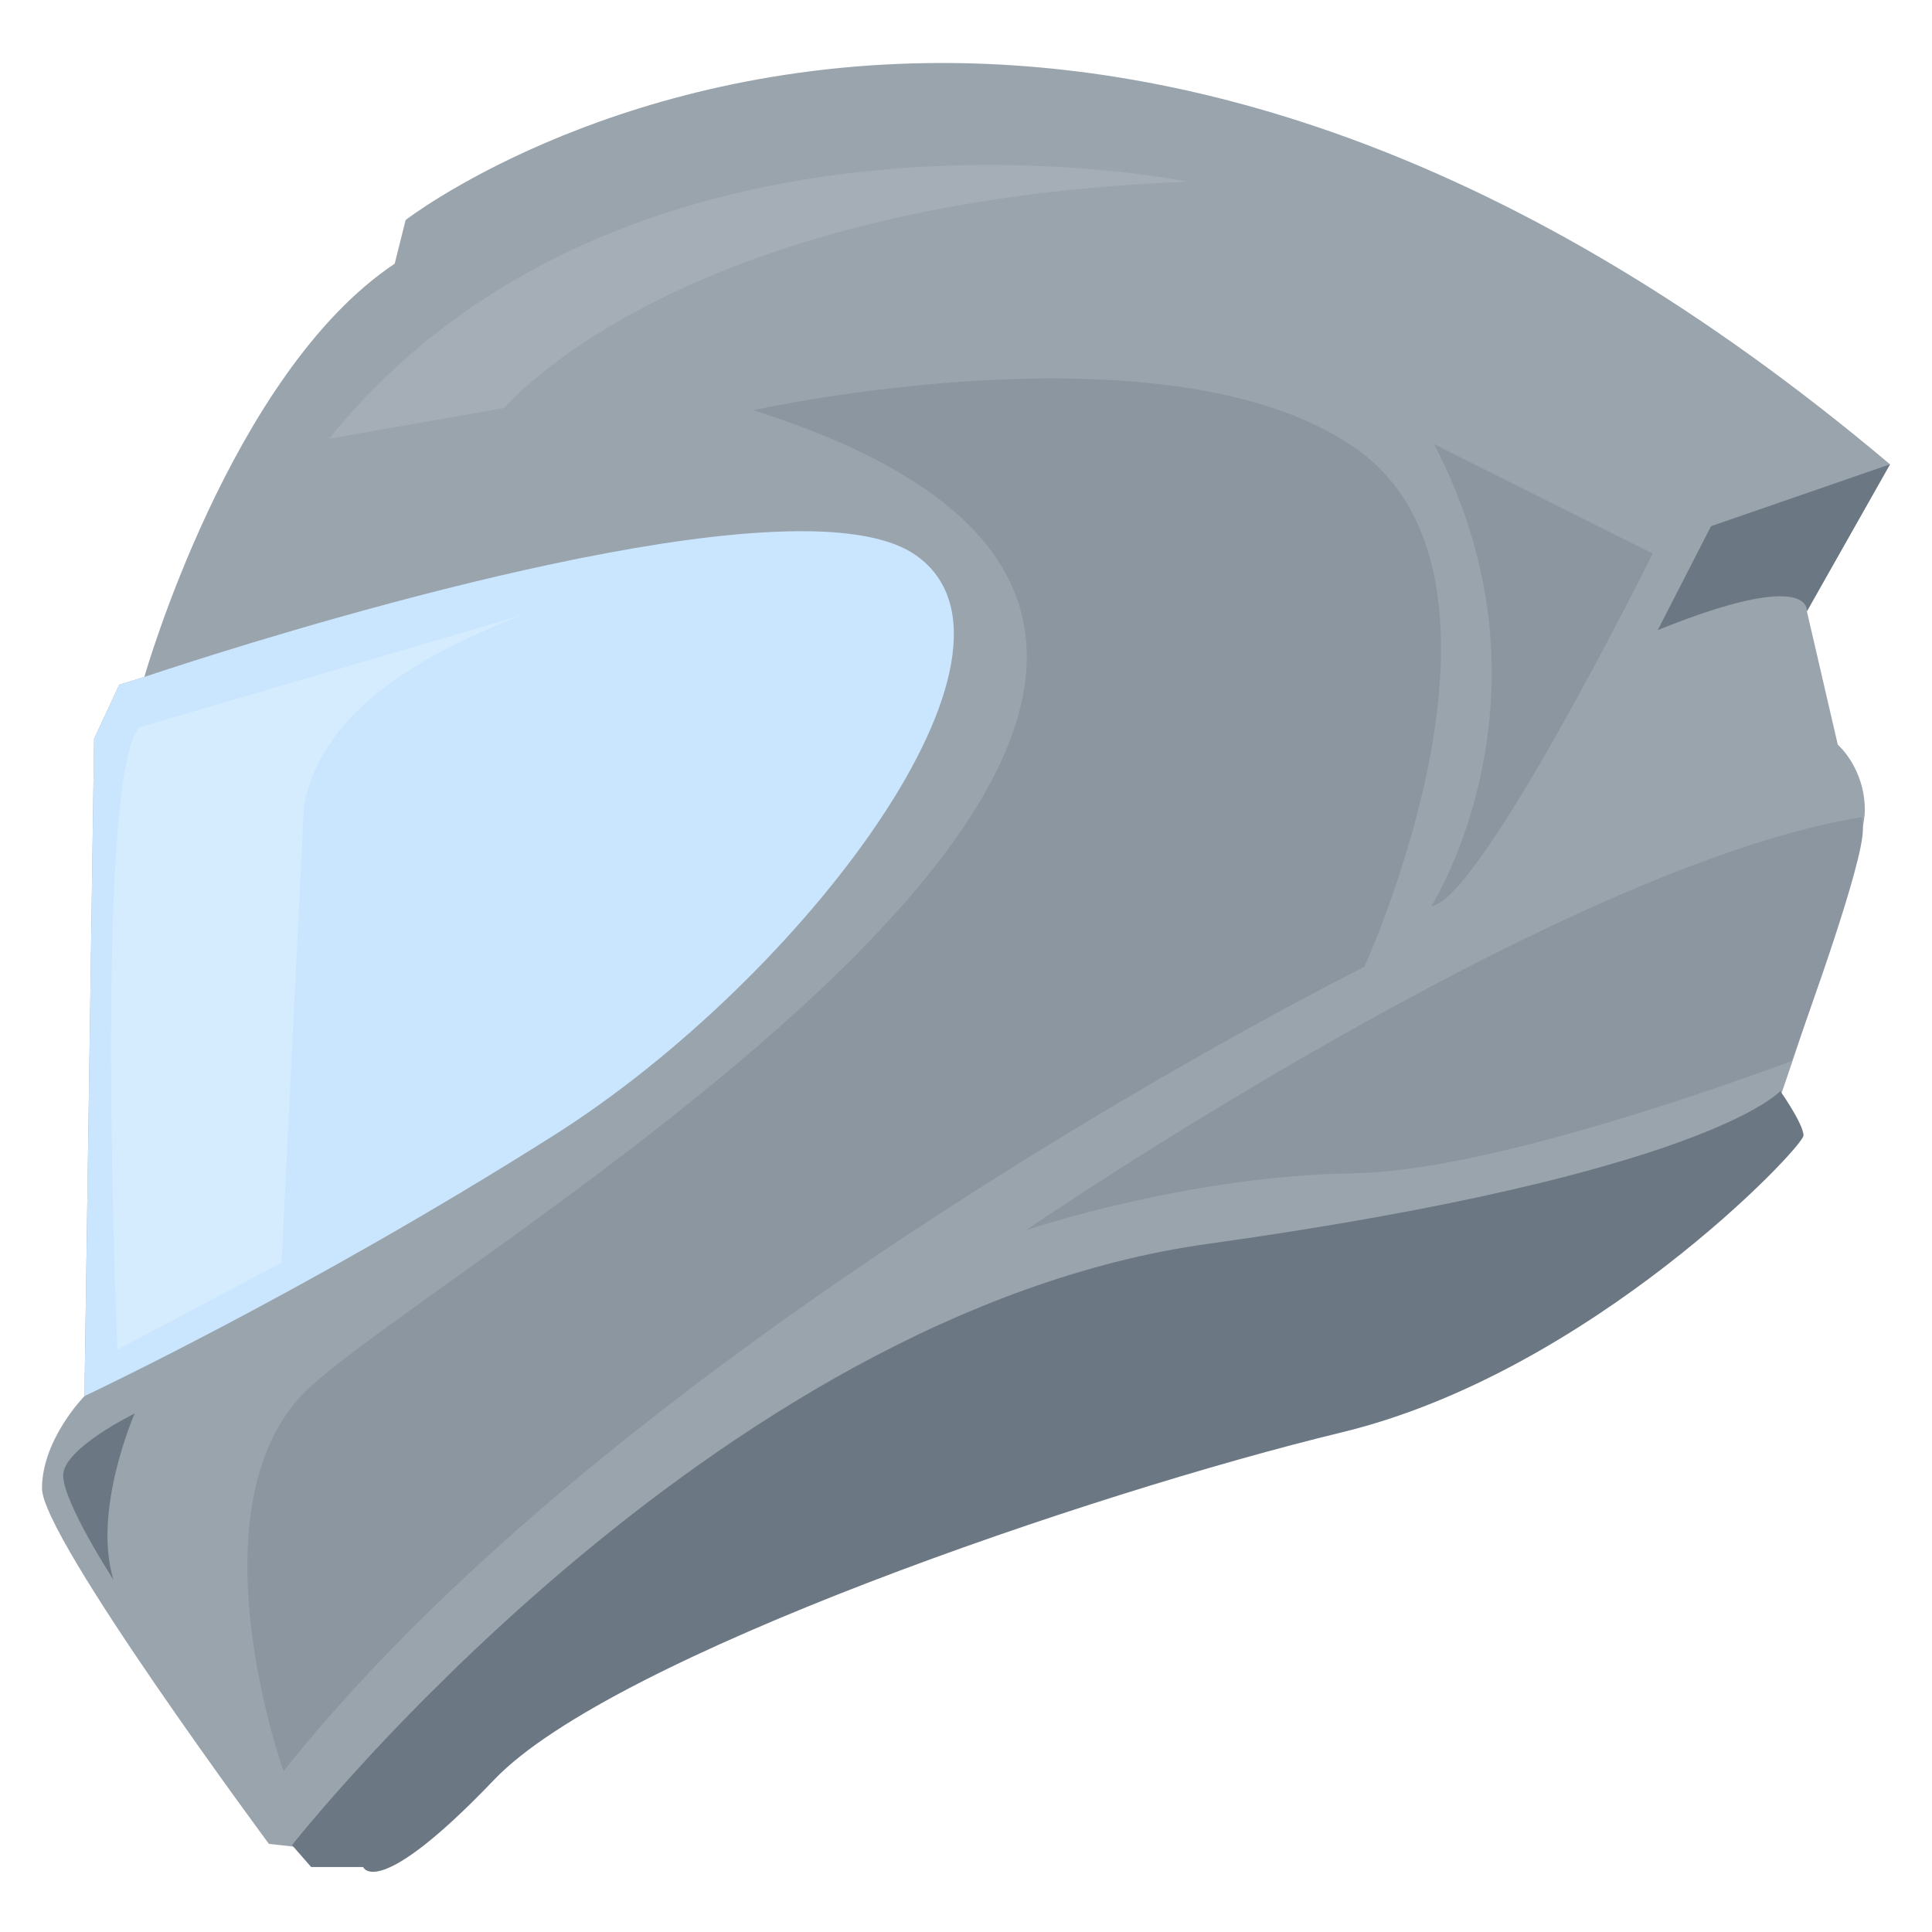
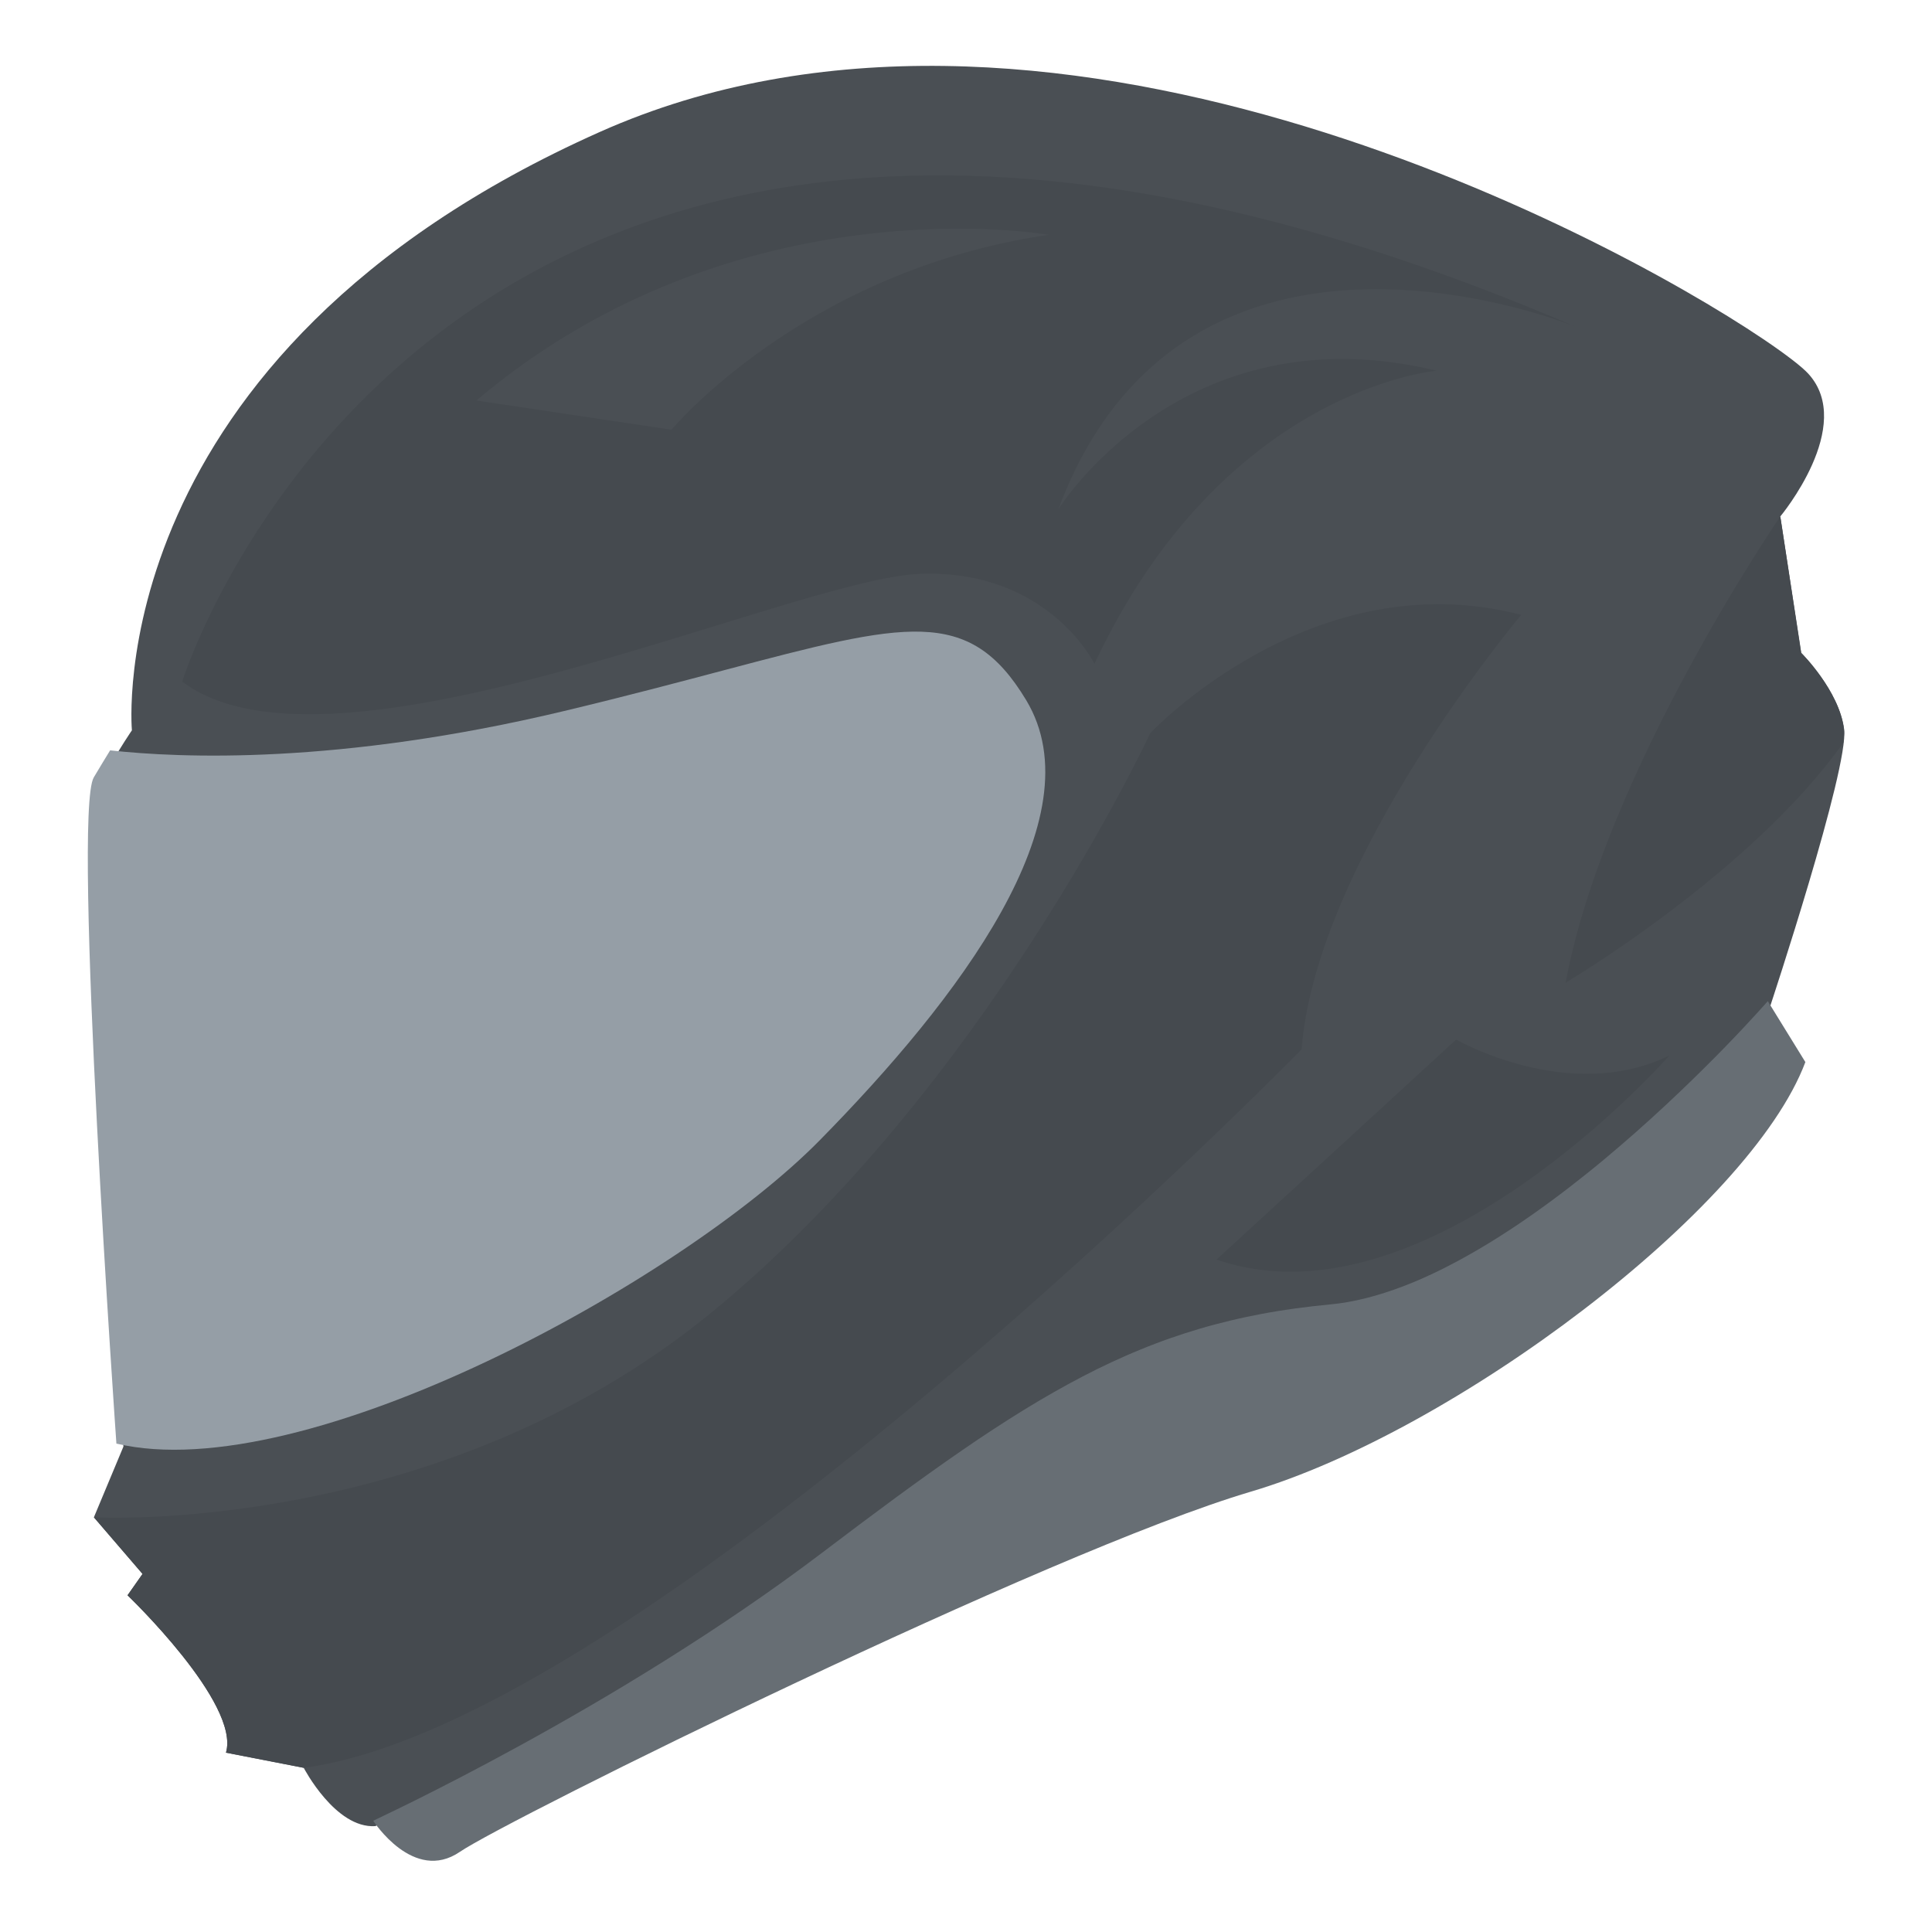
- <svg xmlns="http://www.w3.org/2000/svg" width="46" height="46" viewBox="0 0 46 46" version="1.1" id="svg11">
-   <defs id="defs11" />
-   <path fill-rule="nonzero" fill="#7feb19" fill-opacity="1" d="M 22.1,1.502 C 14.345,1.603 9.658,5.238 9.658,5.238 L 9.397,6.279 c -3.906,2.604 -5.96,9.839 -5.96,9.839 l -0.598,0.184 -0.598,1.289 -0.23,15.649 c 0,0 -1.011,1.028 -1.011,2.2 0,1.172 5.403,8.462 5.403,8.462 l 0.586,0.065 c 0,0 0.155,-0.198 0.45,-0.547 0.147,-0.175 0.33,-0.387 0.545,-0.632 0.215,-0.245 0.463,-0.521 0.743,-0.825 0.14,-0.152 0.287,-0.31 0.442,-0.474 0.155,-0.164 0.317,-0.334 0.487,-0.509 0.17,-0.175 0.347,-0.355 0.531,-0.54 0.184,-0.185 0.375,-0.374 0.573,-0.566 0.198,-0.193 0.402,-0.389 0.613,-0.589 0.211,-0.199 0.429,-0.402 0.652,-0.606 0.224,-0.205 0.454,-0.411 0.69,-0.62 0.236,-0.208 0.478,-0.419 0.726,-0.629 0.248,-0.211 0.502,-0.422 0.761,-0.634 0.259,-0.212 0.524,-0.424 0.795,-0.635 0.27,-0.211 0.546,-0.421 0.826,-0.63 0.281,-0.209 0.566,-0.417 0.857,-0.623 0.29,-0.206 0.586,-0.409 0.886,-0.61 0.3,-0.201 0.604,-0.399 0.913,-0.593 0.309,-0.194 0.622,-0.385 0.939,-0.572 0.159,-0.093 0.318,-0.186 0.479,-0.277 0.161,-0.091 0.322,-0.181 0.485,-0.27 0.163,-0.089 0.326,-0.176 0.491,-0.262 0.165,-0.086 0.33,-0.171 0.496,-0.254 0.166,-0.083 0.333,-0.165 0.501,-0.246 0.168,-0.08 0.337,-0.159 0.507,-0.237 0.17,-0.077 0.34,-0.153 0.512,-0.227 0.171,-0.074 0.344,-0.146 0.517,-0.217 0.173,-0.071 0.347,-0.139 0.521,-0.206 0.174,-0.067 0.35,-0.132 0.526,-0.195 0.176,-0.063 0.353,-0.124 0.53,-0.183 0.177,-0.059 0.356,-0.116 0.534,-0.171 0.179,-0.055 0.358,-0.108 0.538,-0.158 0.18,-0.05 0.361,-0.099 0.542,-0.145 0.181,-0.046 0.363,-0.09 0.545,-0.131 0.183,-0.041 0.365,-0.08 0.549,-0.116 0.184,-0.036 0.368,-0.07 0.552,-0.101 0.185,-0.031 0.37,-0.06 0.555,-0.085 0.371,-0.052 0.732,-0.104 1.084,-0.156 0.352,-0.052 0.694,-0.105 1.026,-0.158 0.333,-0.053 0.656,-0.105 0.97,-0.159 0.314,-0.053 0.619,-0.106 0.915,-0.16 0.296,-0.053 0.583,-0.106 0.862,-0.159 0.279,-0.053 0.549,-0.106 0.81,-0.159 0.262,-0.053 0.515,-0.106 0.76,-0.159 0.245,-0.053 0.482,-0.105 0.712,-0.158 0.229,-0.052 0.451,-0.104 0.664,-0.156 0.214,-0.052 0.42,-0.103 0.619,-0.154 0.398,-0.102 0.766,-0.203 1.107,-0.301 0.341,-0.099 0.655,-0.195 0.944,-0.288 0.289,-0.094 0.552,-0.185 0.792,-0.272 0.24,-0.088 0.457,-0.172 0.653,-0.253 0.196,-0.081 0.37,-0.158 0.526,-0.23 0.156,-0.072 0.292,-0.14 0.412,-0.204 0.12,-0.063 0.222,-0.122 0.309,-0.175 0.087,-0.053 0.16,-0.1 0.219,-0.142 0.059,-0.041 0.106,-0.077 0.141,-0.105 0.071,-0.057 0.099,-0.088 0.099,-0.088 0,0 1.979,-5.707 1.979,-6.72 0,-1.013 -0.644,-1.565 -0.644,-1.565 L 43.021,14.554 45,11.055 C 36.019,3.484 28.131,1.424 22.1,1.502 Z m 0,0" id="path1" style="fill:#9aa4ad;fill-opacity:1;stroke-width:0;stroke-dasharray:none" />
-   <path fill-rule="nonzero" fill="#1a1a1a" fill-opacity="1" d="M 19.222,12.649 C 13.822,12.583 3.437,16.118 3.437,16.118 l -0.598,0.184 -0.598,1.289 -0.23,15.649 c 0,0 5.293,-2.485 11.185,-6.214 5.891,-3.728 11.829,-11.553 8.607,-13.808 -0.554,-0.388 -1.46,-0.556 -2.58,-0.57 z m 0,0" id="path2" style="fill:#cae5fe;fill-opacity:1;stroke-width:0;stroke-dasharray:none" />
-   <path fill-rule="nonzero" fill="#1a1a1a" fill-opacity="1" d="m 42.387,25.979 c 0,0 -0.028,0.031 -0.099,0.088 -0.035,0.029 -0.082,0.064 -0.141,0.105 -0.059,0.041 -0.132,0.089 -0.219,0.142 -0.087,0.053 -0.19,0.111 -0.309,0.175 -0.119,0.063 -0.256,0.131 -0.412,0.204 -0.156,0.073 -0.33,0.15 -0.526,0.23 -0.196,0.081 -0.413,0.165 -0.653,0.253 -0.24,0.088 -0.504,0.179 -0.792,0.272 -0.289,0.094 -0.602,0.19 -0.944,0.288 -0.341,0.098 -0.71,0.199 -1.107,0.301 -0.199,0.051 -0.405,0.103 -0.619,0.154 -0.214,0.052 -0.435,0.104 -0.664,0.156 -0.229,0.052 -0.466,0.105 -0.712,0.158 -0.245,0.053 -0.498,0.106 -0.76,0.159 -0.262,0.053 -0.532,0.106 -0.81,0.159 -0.279,0.053 -0.566,0.106 -0.862,0.159 -0.296,0.053 -0.601,0.107 -0.915,0.16 -0.314,0.053 -0.637,0.106 -0.97,0.159 -0.333,0.053 -0.675,0.105 -1.026,0.158 -0.351,0.052 -0.713,0.104 -1.084,0.156 -0.186,0.026 -0.37,0.054 -0.555,0.085 -0.185,0.031 -0.369,0.065 -0.552,0.101 -0.184,0.036 -0.366,0.075 -0.549,0.116 -0.182,0.041 -0.364,0.085 -0.545,0.131 -0.181,0.046 -0.362,0.094 -0.542,0.145 -0.18,0.05 -0.359,0.103 -0.538,0.158 -0.179,0.055 -0.357,0.112 -0.534,0.171 -0.177,0.059 -0.354,0.12 -0.53,0.183 -0.176,0.063 -0.351,0.128 -0.526,0.195 -0.175,0.067 -0.348,0.136 -0.521,0.206 -0.173,0.071 -0.345,0.143 -0.517,0.217 -0.171,0.074 -0.342,0.15 -0.512,0.227 -0.17,0.077 -0.339,0.156 -0.507,0.237 -0.168,0.081 -0.335,0.163 -0.501,0.246 -0.166,0.083 -0.332,0.168 -0.496,0.254 -0.164,0.086 -0.328,0.174 -0.491,0.262 -0.163,0.089 -0.324,0.179 -0.485,0.27 -0.161,0.091 -0.32,0.184 -0.479,0.277 -0.317,0.187 -0.63,0.378 -0.939,0.572 -0.309,0.195 -0.613,0.392 -0.913,0.593 -0.3,0.201 -0.595,0.404 -0.886,0.61 -0.29,0.206 -0.576,0.414 -0.857,0.623 -0.281,0.209 -0.556,0.419 -0.826,0.63 -0.27,0.211 -0.535,0.423 -0.795,0.635 -0.259,0.212 -0.513,0.423 -0.761,0.634 -0.248,0.211 -0.49,0.421 -0.726,0.629 -0.236,0.208 -0.466,0.415 -0.69,0.62 -0.224,0.205 -0.441,0.407 -0.652,0.606 -0.211,0.199 -0.416,0.396 -0.613,0.589 -0.198,0.193 -0.389,0.382 -0.573,0.566 C 9.966,40.59 9.789,40.77 9.62,40.945 9.45,41.12 9.288,41.29 9.133,41.454 8.978,41.618 8.83,41.776 8.691,41.928 8.412,42.231 8.163,42.508 7.948,42.753 7.733,42.997 7.551,43.21 7.403,43.385 7.108,43.734 6.953,43.932 6.953,43.932 l 0.456,0.521 h 1.237 c 0,0 0.325,0.846 3.124,-2.083 2.799,-2.929 14.255,-6.835 20.179,-8.267 5.923,-1.432 10.991,-6.79 10.991,-7.066 0,-0.276 -0.552,-1.059 -0.552,-1.059 z m 0,0" id="path3" style="fill:#6c7784;fill-opacity:1;stroke-width:0;stroke-dasharray:none" />
-   <path fill-rule="nonzero" fill="#47b20f" fill-opacity="1" d="m 44.329,19.456 c -7.238,1.163 -19.905,9.837 -19.905,9.837 0,0 3.802,-1.295 7.773,-1.356 2.962,-0.045 8.059,-1.789 10.458,-2.672 0.413,-1.133 1.699,-4.696 1.699,-5.512 0,-0.105 -0.01,-0.203 -0.024,-0.297 z m 0,0" id="path4" style="fill:#8c96a0;fill-opacity:1;stroke-width:0;stroke-dasharray:none" />
-   <path fill-rule="nonzero" fill="#1a1a1a" fill-opacity="1" d="m 2.701,37.613 c 0,0 -1.197,-1.841 -1.197,-2.485 0,-0.644 1.703,-1.473 1.703,-1.473 0,0 -1.013,2.301 -0.506,3.958 z m 0,0" id="path5" style="fill:#6c7784;fill-opacity:1;stroke-width:0;stroke-dasharray:none" />
-   <path fill-rule="nonzero" fill="#47b20f" fill-opacity="1" d="m 6.751,42.17 c 0,0 -2.163,-6.03 0.368,-8.883 C 9.651,30.433 36.531,15.658 17.936,9.767 c 0,0 9.942,-2.209 14.361,0.921 4.419,3.13 0.184,12.335 0.184,12.335 0,0 -17.398,8.653 -25.729,19.147 z m 0,0" id="path6" style="fill:#8c96a0;fill-opacity:1;stroke-width:0;stroke-dasharray:none" />
-   <path fill-rule="nonzero" fill="#47b20f" fill-opacity="1" d="m 34.079,21.576 c 0,0 3.19,-5.012 0.065,-11.001 l 5.207,2.604 c 0,0 -4.101,8.267 -5.273,8.397 z m 0,0" id="path7" style="fill:#8c96a0;fill-opacity:1;stroke-width:0;stroke-dasharray:none" />
-   <path fill-rule="nonzero" fill="#1a1a1a" fill-opacity="1" d="M 39.47,15.002 40.739,12.528 45,11.055 43.021,14.554 c 0,0 0.159,-1.049 -3.551,0.448 z m 0,0" id="path8" style="fill:#6c7784;fill-opacity:1;stroke-width:0;stroke-dasharray:none" />
-   <path fill-rule="nonzero" fill="#d4f485" fill-opacity="1" d="M 7.835,10.445 12.007,9.715 c 0,0 4.044,-4.915 16.267,-5.389 0,0 -13.279,-2.734 -20.439,6.119 z m 0,0" id="path9" style="fill:#a5aeb6;fill-opacity:1;stroke-width:0;stroke-dasharray:none" />
-   <path fill-rule="nonzero" fill="#333333" fill-opacity="1" d="m 3.311,17.317 9.113,-2.669 c -2.71,1.058 -4.798,2.41 -5.188,4.567 l -0.53,10.849 -3.912,2.071 c 0,0 -0.575,-13.528 0.518,-14.819 z m 0,0" id="path10" style="fill:#d5ebfe;fill-opacity:1;stroke-width:0;stroke-dasharray:none" />
-   <path fill-rule="nonzero" fill="#333333" fill-opacity="1" d="m 14.898,13.817 c 0,0 3.866,7.687 -2.532,12.98 0,0 6.582,-4.373 8.147,-7.411 1.565,-3.038 -5.615,-5.569 -5.615,-5.569 z m 0,0" id="path11" style="fill:#cae5fe;fill-opacity:1;stroke-width:0;stroke-dasharray:none" />
+ <svg xmlns="http://www.w3.org/2000/svg" width="44" height="44" viewBox="0 0 44 44" version="1.1" id="svg9">
+   <defs id="defs9">
+     <filter style="color-interpolation-filters:sRGB" id="filter107" x="-0.054" y="-0.061" width="1.152" height="1.174">
+       <feFlood result="flood" in="SourceGraphic" flood-opacity="0.2" flood-color="rgb(0,0,0)" id="feFlood106" />
+       <feGaussianBlur result="blur" in="SourceGraphic" stdDeviation="0.5" id="feGaussianBlur106" />
+       <feOffset result="offset" in="blur" dx="1" dy="1" id="feOffset106" />
+       <feComposite result="comp1" operator="in" in="flood" in2="offset" id="feComposite106" />
+       <feComposite result="comp2" operator="over" in="SourceGraphic" in2="comp1" id="feComposite107" />
+     </filter>
+     <filter style="color-interpolation-filters:sRGB" id="filter126" x="-0.059" y="-0.057" width="1.166" height="1.138">
+       <feFlood result="flood" in="SourceGraphic" flood-opacity="0.502" flood-color="rgb(0,0,0)" id="feFlood125" />
+       <feGaussianBlur result="blur" in="SourceGraphic" stdDeviation="1" id="feGaussianBlur125" />
+       <feOffset result="offset" in="blur" dx="2" dy="1" id="feOffset125" />
+       <feComposite result="comp1" operator="in" in="flood" in2="offset" id="feComposite125" />
+       <feComposite result="comp2" operator="over" in="SourceGraphic" in2="comp1" id="feComposite126" />
+     </filter>
+     <filter style="color-interpolation-filters:sRGB" id="filter133" x="-0.117" y="-0.114" width="1.283" height="1.276">
+       <feFlood result="flood" in="SourceGraphic" flood-opacity="0.2" flood-color="rgb(0,0,0)" id="feFlood132" />
+       <feGaussianBlur result="blur" in="SourceGraphic" stdDeviation="2" id="feGaussianBlur132" />
+       <feOffset result="offset" in="blur" dx="2" dy="2" id="feOffset132" />
+       <feComposite result="comp1" operator="in" in="flood" in2="offset" id="feComposite132" />
+       <feComposite result="comp2" operator="over" in="SourceGraphic" in2="comp1" id="feComposite133" />
+     </filter>
+     <filter style="color-interpolation-filters:sRGB" id="filter139" x="-0.117" y="-0.114" width="1.259" height="1.324">
+       <feFlood result="flood" in="SourceGraphic" flood-opacity="0.4" flood-color="rgb(0,0,0)" id="feFlood138" />
+       <feGaussianBlur result="blur" in="SourceGraphic" stdDeviation="2" id="feGaussianBlur138" />
+       <feOffset result="offset" in="blur" dx="1" dy="4" id="feOffset138" />
+       <feComposite result="comp1" operator="in" in="flood" in2="offset" id="feComposite138" />
+       <feComposite result="comp2" operator="over" in="SourceGraphic" in2="comp1" id="feComposite139" />
+     </filter>
+     <filter style="color-interpolation-filters:sRGB" id="filter142" x="-0.117" y="-0.114" width="1.259" height="1.324">
+       <feFlood result="flood" in="SourceGraphic" flood-opacity="0.302" flood-color="rgb(0,0,0)" id="feFlood141" />
+       <feGaussianBlur result="blur" in="SourceGraphic" stdDeviation="2" id="feGaussianBlur141" />
+       <feOffset result="offset" in="blur" dx="1" dy="4" id="feOffset141" />
+       <feComposite result="comp1" operator="in" in="flood" in2="offset" id="feComposite141" />
+       <feComposite result="comp2" operator="over" in="SourceGraphic" in2="comp1" id="feComposite142" />
+     </filter>
+     <filter style="color-interpolation-filters:sRGB" id="filter152" x="-0.059" y="-0.057" width="1.141" height="1.21">
+       <feFlood result="flood" in="SourceGraphic" flood-opacity="0.2" flood-color="rgb(0,0,0)" id="feFlood151" />
+       <feGaussianBlur result="blur" in="SourceGraphic" stdDeviation="1" id="feGaussianBlur151" />
+       <feOffset result="offset" in="blur" dx="1" dy="4" id="feOffset151" />
+       <feComposite result="comp1" operator="in" in="flood" in2="offset" id="feComposite151" />
+       <feComposite result="comp2" operator="over" in="SourceGraphic" in2="comp1" id="feComposite152" />
+     </filter>
+     <filter style="color-interpolation-filters:sRGB" id="filter164" x="-0.059" y="-0.057" width="1.166" height="1.21">
+       <feFlood result="flood" in="SourceGraphic" flood-opacity="0.502" flood-color="rgb(0,0,0)" id="feFlood163" />
+       <feGaussianBlur result="blur" in="SourceGraphic" stdDeviation="1" id="feGaussianBlur163" />
+       <feOffset result="offset" in="blur" dx="2" dy="4" id="feOffset163" />
+       <feComposite result="comp1" operator="in" in="offset" in2="flood" id="feComposite163" />
+       <feComposite result="comp2" operator="over" in="SourceGraphic" in2="comp1" id="feComposite164" />
+     </filter>
+     <filter style="color-interpolation-filters:sRGB" id="filter182" x="-0.029" y="-0.029" width="1.107" height="1.129">
+       <feFlood result="flood" in="SourceGraphic" flood-opacity="0.102" flood-color="rgb(0,0,0)" id="feFlood181" />
+       <feGaussianBlur result="blur" in="SourceGraphic" stdDeviation="0.5" id="feGaussianBlur181" />
+       <feOffset result="offset" in="blur" dx="2" dy="3" id="feOffset181" />
+       <feComposite result="comp1" operator="in" in="offset" in2="flood" id="feComposite181" />
+       <feComposite result="comp2" operator="over" in="SourceGraphic" in2="comp1" id="feComposite182" />
+     </filter>
+     <filter style="color-interpolation-filters:sRGB" id="filter248" x="-0.029" y="-0.029" width="1.083" height="1.081">
+       <feFlood result="flood" in="SourceGraphic" flood-opacity="0.8" flood-color="rgb(178,178,178)" id="feFlood247" />
+       <feGaussianBlur result="blur" in="SourceGraphic" stdDeviation="0.5" id="feGaussianBlur247" />
+       <feOffset result="offset" in="blur" dx="1" dy="1" id="feOffset247" />
+       <feComposite result="comp1" operator="in" in="flood" in2="offset" id="feComposite247" />
+       <feComposite result="comp2" operator="over" in="SourceGraphic" in2="comp1" id="feComposite248" />
+     </filter>
+   </defs>
+   <path fill-rule="nonzero" fill="#1edae8" fill-opacity="1" d="M 40.156,7.722 C 36.403,5.194 23.681,-1.46 13.665,3.003 2.218,8.104 3.004,16.633 3.004,16.633 c 0,0 -0.214,0.305 -0.708,1.139 -0.494,0.834 0.515,15.173 0.515,15.173 l -0.673,1.611 1.108,1.289 -0.342,0.487 c 0,0 2.573,2.46 2.242,3.584 l 1.771,0.345 c 0,0 0.72,1.386 1.63,1.328 0,0 0.086,-0.04 0.247,-0.116 0.161,-0.076 0.395,-0.19 0.692,-0.337 0.296,-0.147 0.654,-0.328 1.061,-0.539 0.203,-0.106 0.419,-0.219 0.645,-0.34 0.226,-0.121 0.464,-0.249 0.71,-0.384 0.246,-0.135 0.502,-0.277 0.765,-0.426 0.263,-0.149 0.534,-0.304 0.811,-0.465 0.277,-0.161 0.559,-0.329 0.847,-0.503 0.287,-0.173 0.579,-0.353 0.874,-0.538 0.295,-0.185 0.593,-0.375 0.892,-0.571 0.299,-0.195 0.6,-0.396 0.9,-0.601 0.3,-0.205 0.601,-0.415 0.899,-0.629 0.298,-0.214 0.595,-0.433 0.889,-0.656 0.293,-0.223 0.578,-0.438 0.856,-0.646 0.278,-0.208 0.548,-0.409 0.812,-0.603 0.264,-0.194 0.521,-0.38 0.773,-0.56 0.252,-0.18 0.498,-0.353 0.74,-0.519 0.242,-0.166 0.479,-0.326 0.712,-0.479 0.234,-0.153 0.463,-0.3 0.691,-0.439 0.227,-0.14 0.452,-0.273 0.675,-0.4 0.223,-0.127 0.444,-0.248 0.665,-0.363 0.22,-0.115 0.44,-0.223 0.66,-0.326 0.11,-0.051 0.22,-0.101 0.33,-0.149 0.11,-0.048 0.221,-0.095 0.331,-0.14 0.111,-0.045 0.222,-0.089 0.333,-0.132 0.111,-0.042 0.223,-0.083 0.335,-0.123 0.112,-0.04 0.225,-0.078 0.339,-0.114 0.113,-0.037 0.228,-0.072 0.343,-0.106 0.115,-0.034 0.23,-0.066 0.347,-0.097 0.116,-0.031 0.234,-0.061 0.353,-0.089 0.118,-0.028 0.238,-0.055 0.358,-0.081 0.121,-0.026 0.242,-0.05 0.365,-0.073 0.123,-0.023 0.247,-0.045 0.373,-0.065 0.126,-0.02 0.252,-0.039 0.381,-0.057 0.128,-0.018 0.258,-0.034 0.39,-0.049 0.131,-0.015 0.264,-0.029 0.399,-0.042 0.067,-0.007 0.135,-0.014 0.203,-0.023 0.068,-0.009 0.136,-0.02 0.205,-0.033 0.137,-0.024 0.275,-0.054 0.415,-0.089 0.139,-0.035 0.279,-0.075 0.42,-0.12 0.141,-0.045 0.282,-0.095 0.424,-0.149 0.142,-0.054 0.284,-0.112 0.427,-0.175 0.142,-0.063 0.285,-0.129 0.428,-0.2 0.143,-0.07 0.286,-0.144 0.428,-0.221 0.143,-0.077 0.285,-0.158 0.427,-0.241 0.142,-0.083 0.283,-0.169 0.425,-0.258 0.141,-0.089 0.282,-0.18 0.421,-0.273 0.14,-0.093 0.279,-0.189 0.417,-0.286 0.138,-0.097 0.274,-0.196 0.41,-0.296 0.136,-0.1 0.27,-0.202 0.403,-0.304 0.133,-0.103 0.264,-0.206 0.394,-0.31 0.13,-0.104 0.258,-0.209 0.384,-0.313 0.126,-0.105 0.25,-0.21 0.372,-0.315 0.244,-0.21 0.48,-0.418 0.706,-0.623 0.226,-0.205 0.441,-0.406 0.645,-0.6 0.204,-0.194 0.395,-0.381 0.574,-0.558 0.178,-0.177 0.343,-0.344 0.493,-0.498 0.15,-0.154 0.284,-0.295 0.401,-0.419 0.117,-0.125 0.218,-0.233 0.299,-0.323 0.163,-0.179 0.251,-0.28 0.251,-0.28 0,0 1.799,-5.432 1.687,-6.316 -0.111,-0.884 -0.976,-1.739 -0.976,-1.739 L 40.545,11.762 c 0,0 1.725,-2.067 0.636,-3.253 C 41.045,8.36 40.692,8.083 40.156,7.722 Z m 0,0" id="path1" style="display:inline;fill:#4a4f54;fill-opacity:1;stroke-width:0;stroke-dasharray:none" />
+   <path fill-rule="nonzero" fill="#1a1a1a" fill-opacity="1" d="M 22.318,14.768 C 20.796,13.786 18.484,14.845 12.847,16.193 7.714,17.421 4.108,17.266 2.508,17.089 2.407,17.253 2.29,17.445 2.136,17.704 1.642,18.538 2.651,32.877 2.651,32.877 6.943,33.891 15.51,29.177 18.663,25.975 21.816,22.772 24.984,18.626 23.371,15.946 23.043,15.401 22.706,15.019 22.318,14.768 Z m 0,0" id="path2" style="display:inline;fill:#959ea6;fill-opacity:1;stroke:none;stroke-width:0.964;stroke-dasharray:none;stroke-opacity:1" />
+   <path fill-rule="nonzero" fill="#148dc7" fill-opacity="1" d="m 4.15,15.522 c 0,0 5.942,-19.16 31.741,-8.078 0,0 -8.865,-3.663 -11.787,4.152 0,0 2.829,-4.554 8.616,-3.153 0,0 -4.854,0.399 -7.794,6.675 0,0 -1.053,-2.15 -3.959,-2.05 -2.906,0.1 -13.41,5.03 -16.817,2.455 z m 0,0" id="path3" style="fill:#454a4f;fill-opacity:1;stroke-width:0;stroke-dasharray:none" />
+   <path fill-rule="nonzero" fill="#148dc7" fill-opacity="1" d="m 34.644,14.004 c -4.753,-1.247 -8.447,2.692 -8.447,2.692 0,0 -3.741,8.07 -9.985,13.188 -6.244,5.118 -14.073,4.672 -14.073,4.672 l 1.108,1.289 -0.342,0.487 c 0,0 2.573,2.46 2.242,3.584 l 1.771,0.345 C 14.635,39.236 29.643,23.898 29.643,23.898 29.977,19.549 34.644,14.004 34.644,14.004 Z m 0,0" id="path4" style="fill:#454a4f;fill-opacity:1;stroke-width:0;stroke-dasharray:none" />
+   <path fill-rule="nonzero" fill="#148dc7" fill-opacity="1" d="m 40.545,11.762 c 0,0 -3.999,5.829 -4.889,10.618 0,0 4.214,-2.491 6.326,-5.467 0.014,-0.125 0.021,-0.235 0.012,-0.307 -0.112,-0.884 -0.976,-1.739 -0.976,-1.739 z m 0,0" id="path5" style="fill:#454a4f;fill-opacity:1;stroke-width:0;stroke-dasharray:none" />
+   <path fill-rule="nonzero" fill="#148dc7" fill-opacity="1" d="m 27.706,28.686 5.457,-5.011 c 0,0 2.566,1.48 4.855,0.364 0,0 -5.521,6.301 -10.312,4.647 z m 0,0" id="path6" style="fill:#454a4f;fill-opacity:1;stroke-width:0;stroke-dasharray:none" />
+   <path fill-rule="nonzero" fill="#1a1a1a" fill-opacity="1" d="m 40.26,22.8 c 0,0 -0.088,0.102 -0.251,0.28 -0.082,0.089 -0.182,0.198 -0.299,0.323 -0.117,0.125 -0.251,0.266 -0.401,0.42 -0.149,0.154 -0.314,0.321 -0.493,0.498 -0.178,0.177 -0.37,0.364 -0.574,0.558 -0.204,0.194 -0.419,0.395 -0.645,0.6 -0.226,0.205 -0.461,0.414 -0.706,0.623 -0.122,0.105 -0.246,0.21 -0.372,0.315 -0.126,0.105 -0.254,0.209 -0.384,0.313 -0.13,0.104 -0.261,0.207 -0.394,0.31 -0.133,0.102 -0.267,0.204 -0.403,0.304 -0.136,0.1 -0.272,0.199 -0.41,0.296 -0.138,0.097 -0.277,0.193 -0.417,0.286 -0.14,0.093 -0.28,0.184 -0.421,0.273 -0.141,0.089 -0.283,0.175 -0.425,0.258 -0.142,0.083 -0.285,0.164 -0.427,0.241 -0.143,0.077 -0.286,0.151 -0.428,0.222 -0.143,0.07 -0.285,0.137 -0.428,0.2 -0.142,0.063 -0.285,0.121 -0.427,0.175 -0.142,0.054 -0.283,0.104 -0.424,0.149 -0.141,0.045 -0.281,0.085 -0.42,0.12 -0.139,0.035 -0.277,0.065 -0.415,0.089 -0.069,0.012 -0.137,0.023 -0.205,0.032 -0.068,0.009 -0.136,0.017 -0.203,0.023 -0.135,0.013 -0.268,0.027 -0.399,0.042 -0.132,0.015 -0.261,0.032 -0.39,0.049 -0.128,0.018 -0.255,0.037 -0.381,0.057 -0.126,0.02 -0.25,0.042 -0.373,0.065 -0.123,0.023 -0.245,0.048 -0.365,0.073 -0.121,0.026 -0.24,0.052 -0.358,0.081 -0.118,0.028 -0.236,0.058 -0.353,0.089 -0.117,0.031 -0.232,0.063 -0.347,0.097 -0.115,0.034 -0.229,0.069 -0.343,0.106 -0.113,0.037 -0.226,0.075 -0.339,0.114 -0.112,0.039 -0.224,0.08 -0.335,0.123 -0.111,0.042 -0.222,0.086 -0.333,0.132 -0.111,0.045 -0.221,0.092 -0.331,0.14 -0.11,0.048 -0.22,0.098 -0.33,0.149 -0.22,0.102 -0.44,0.211 -0.66,0.326 -0.221,0.115 -0.442,0.236 -0.665,0.363 -0.223,0.127 -0.448,0.26 -0.675,0.4 -0.227,0.14 -0.457,0.286 -0.691,0.439 -0.234,0.153 -0.471,0.312 -0.712,0.479 -0.242,0.166 -0.488,0.339 -0.74,0.519 -0.252,0.18 -0.509,0.367 -0.773,0.56 -0.264,0.194 -0.534,0.395 -0.812,0.603 -0.278,0.208 -0.563,0.423 -0.856,0.646 -0.293,0.223 -0.59,0.441 -0.889,0.656 -0.298,0.214 -0.599,0.424 -0.899,0.629 -0.3,0.205 -0.601,0.406 -0.9,0.601 -0.299,0.195 -0.597,0.386 -0.892,0.571 -0.295,0.185 -0.587,0.364 -0.874,0.538 -0.287,0.174 -0.57,0.341 -0.847,0.503 -0.277,0.161 -0.547,0.316 -0.811,0.465 -0.263,0.149 -0.519,0.291 -0.765,0.426 -0.246,0.135 -0.484,0.263 -0.71,0.384 -0.226,0.121 -0.442,0.234 -0.645,0.34 -0.407,0.212 -0.765,0.392 -1.061,0.54 -0.296,0.147 -0.531,0.26 -0.692,0.337 C 8.586,41.427 8.5,41.467 8.5,41.467 c 0,0 0.918,1.43 1.974,0.707 1.056,-0.723 13.396,-6.837 18.015,-8.203 4.618,-1.367 11.363,-6.416 12.627,-9.783 z m 0,0" id="path8" style="fill:#676e74;fill-opacity:1;stroke-width:0;stroke-dasharray:none" />
+   <path fill-rule="nonzero" fill="#1edae8" fill-opacity="1" d="m 10.849,9.121 4.444,0.666 c 0,0 3.013,-3.625 8.588,-4.439 0,0 -7.081,-1.258 -13.032,3.773 z m 0,0" id="path9" style="fill:#4a4f54;fill-opacity:1;stroke-width:0;stroke-dasharray:none" />
</svg>
